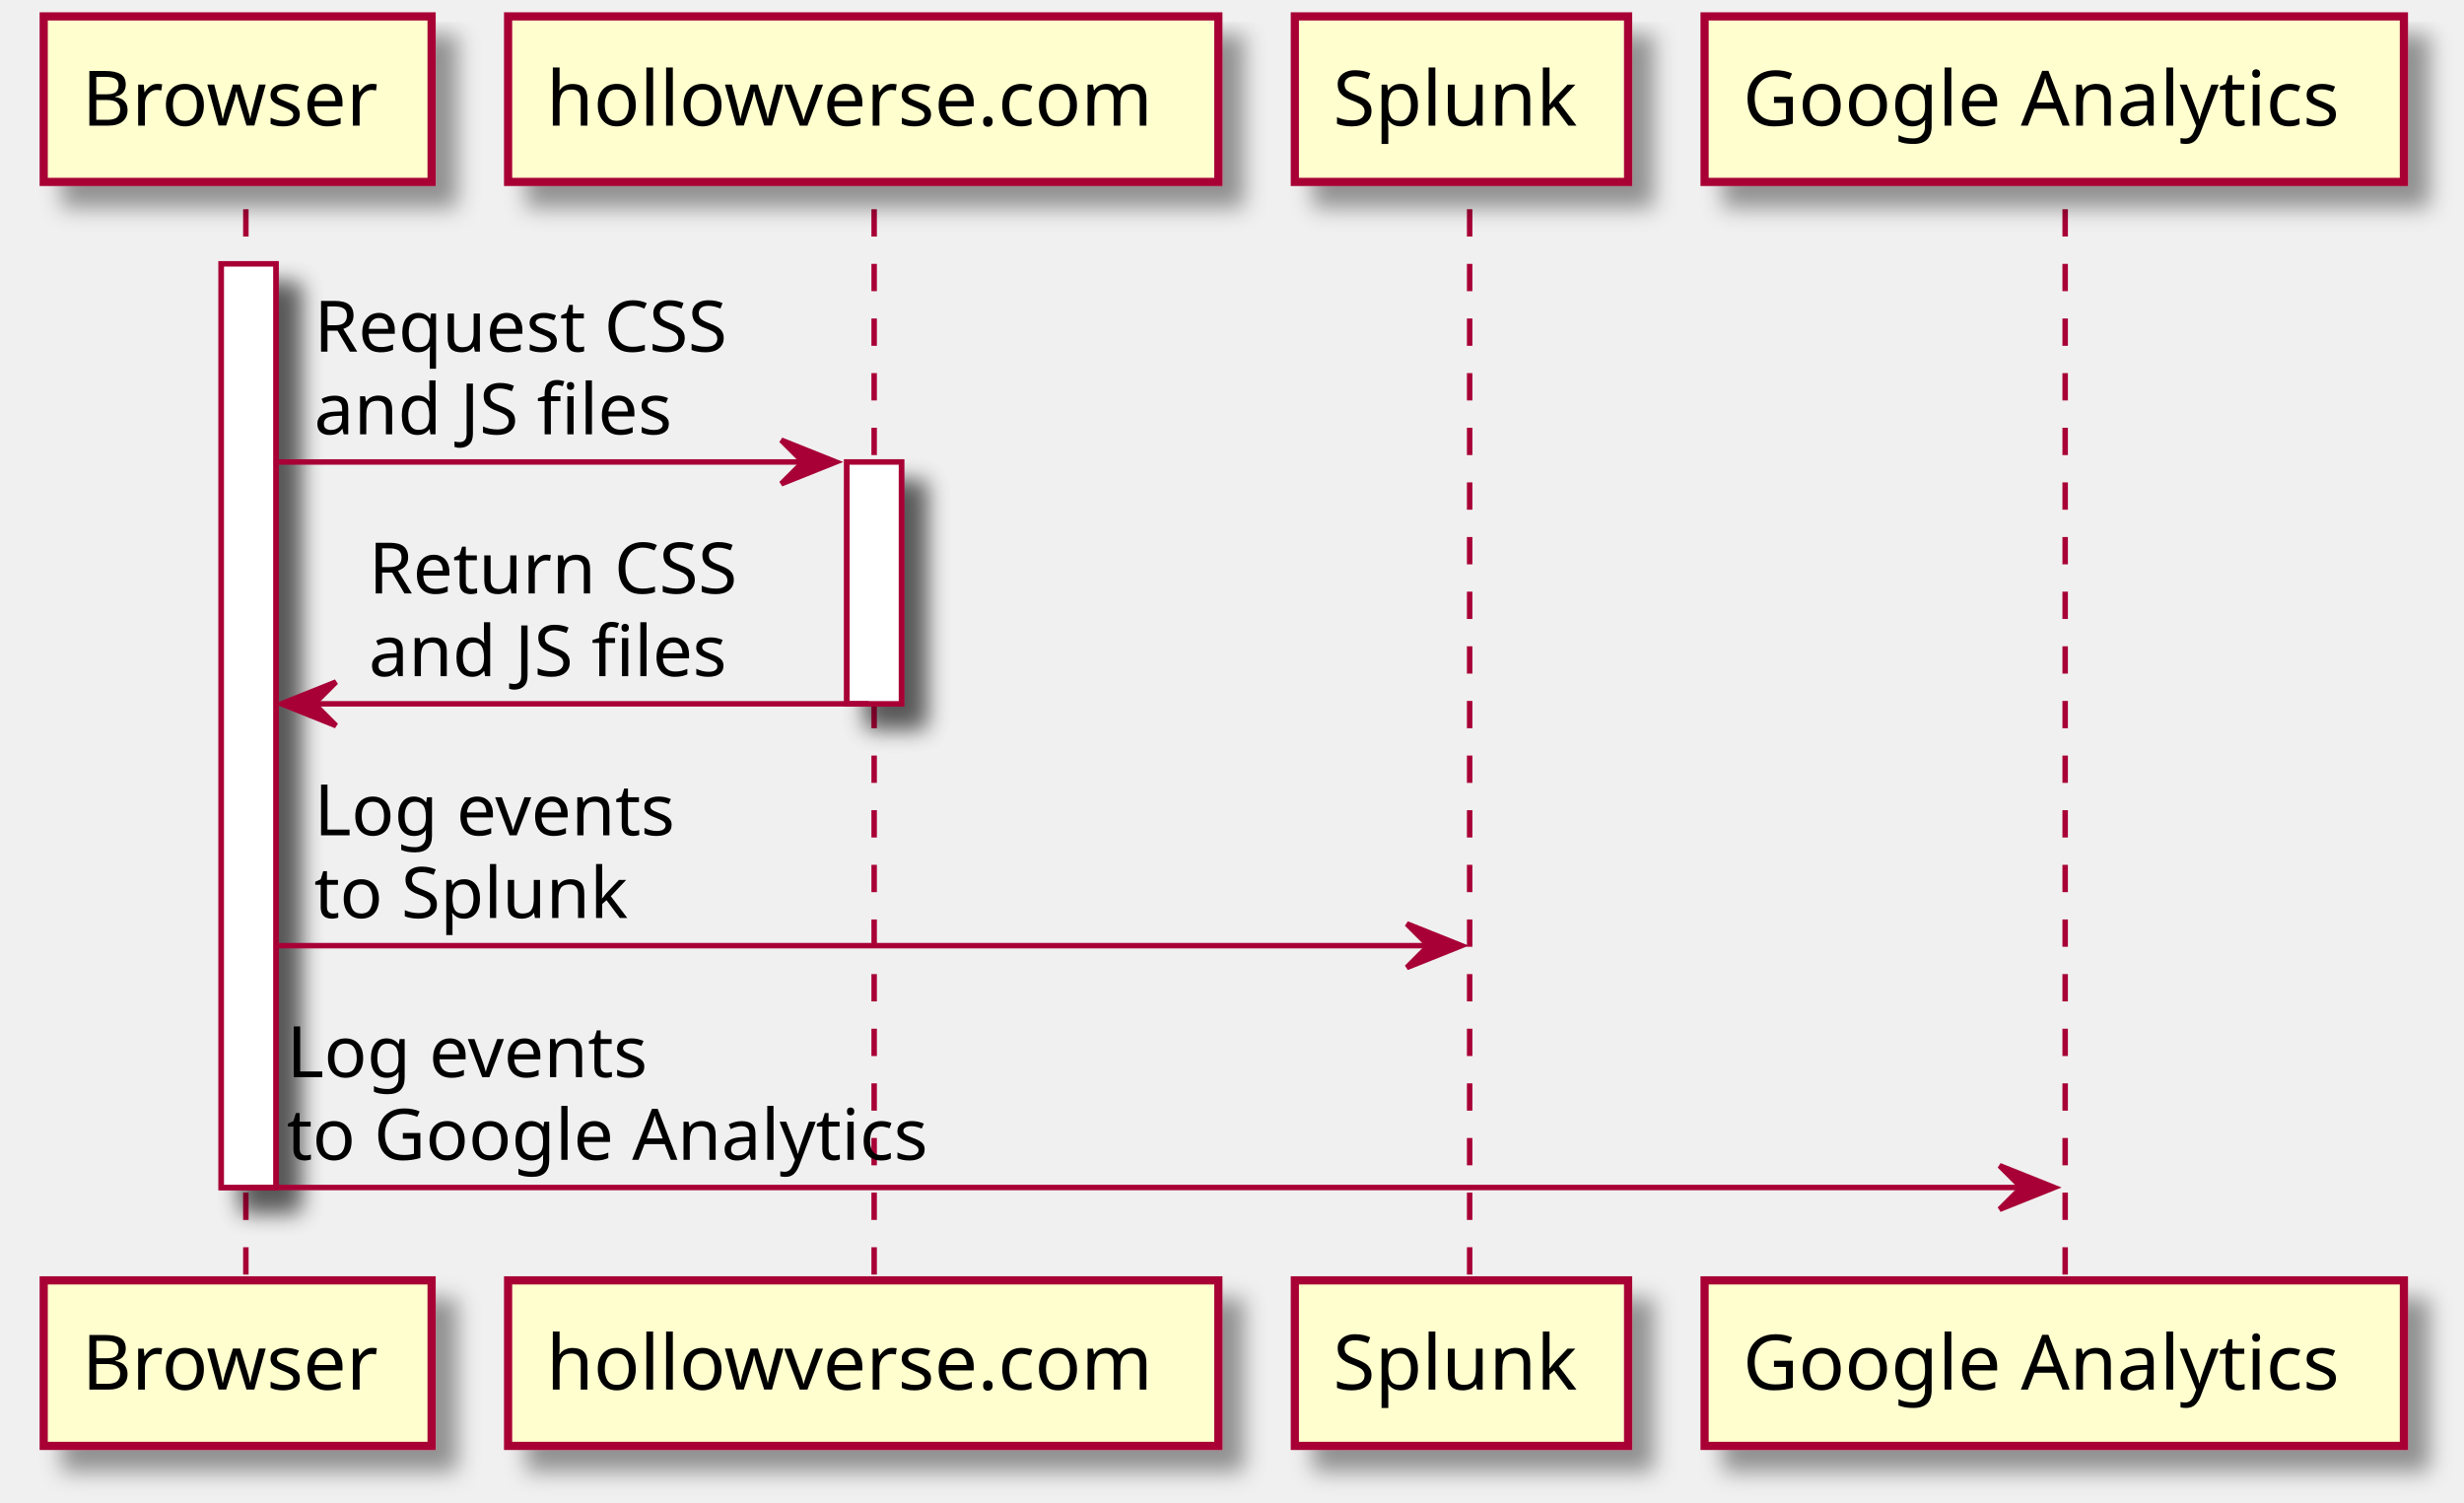
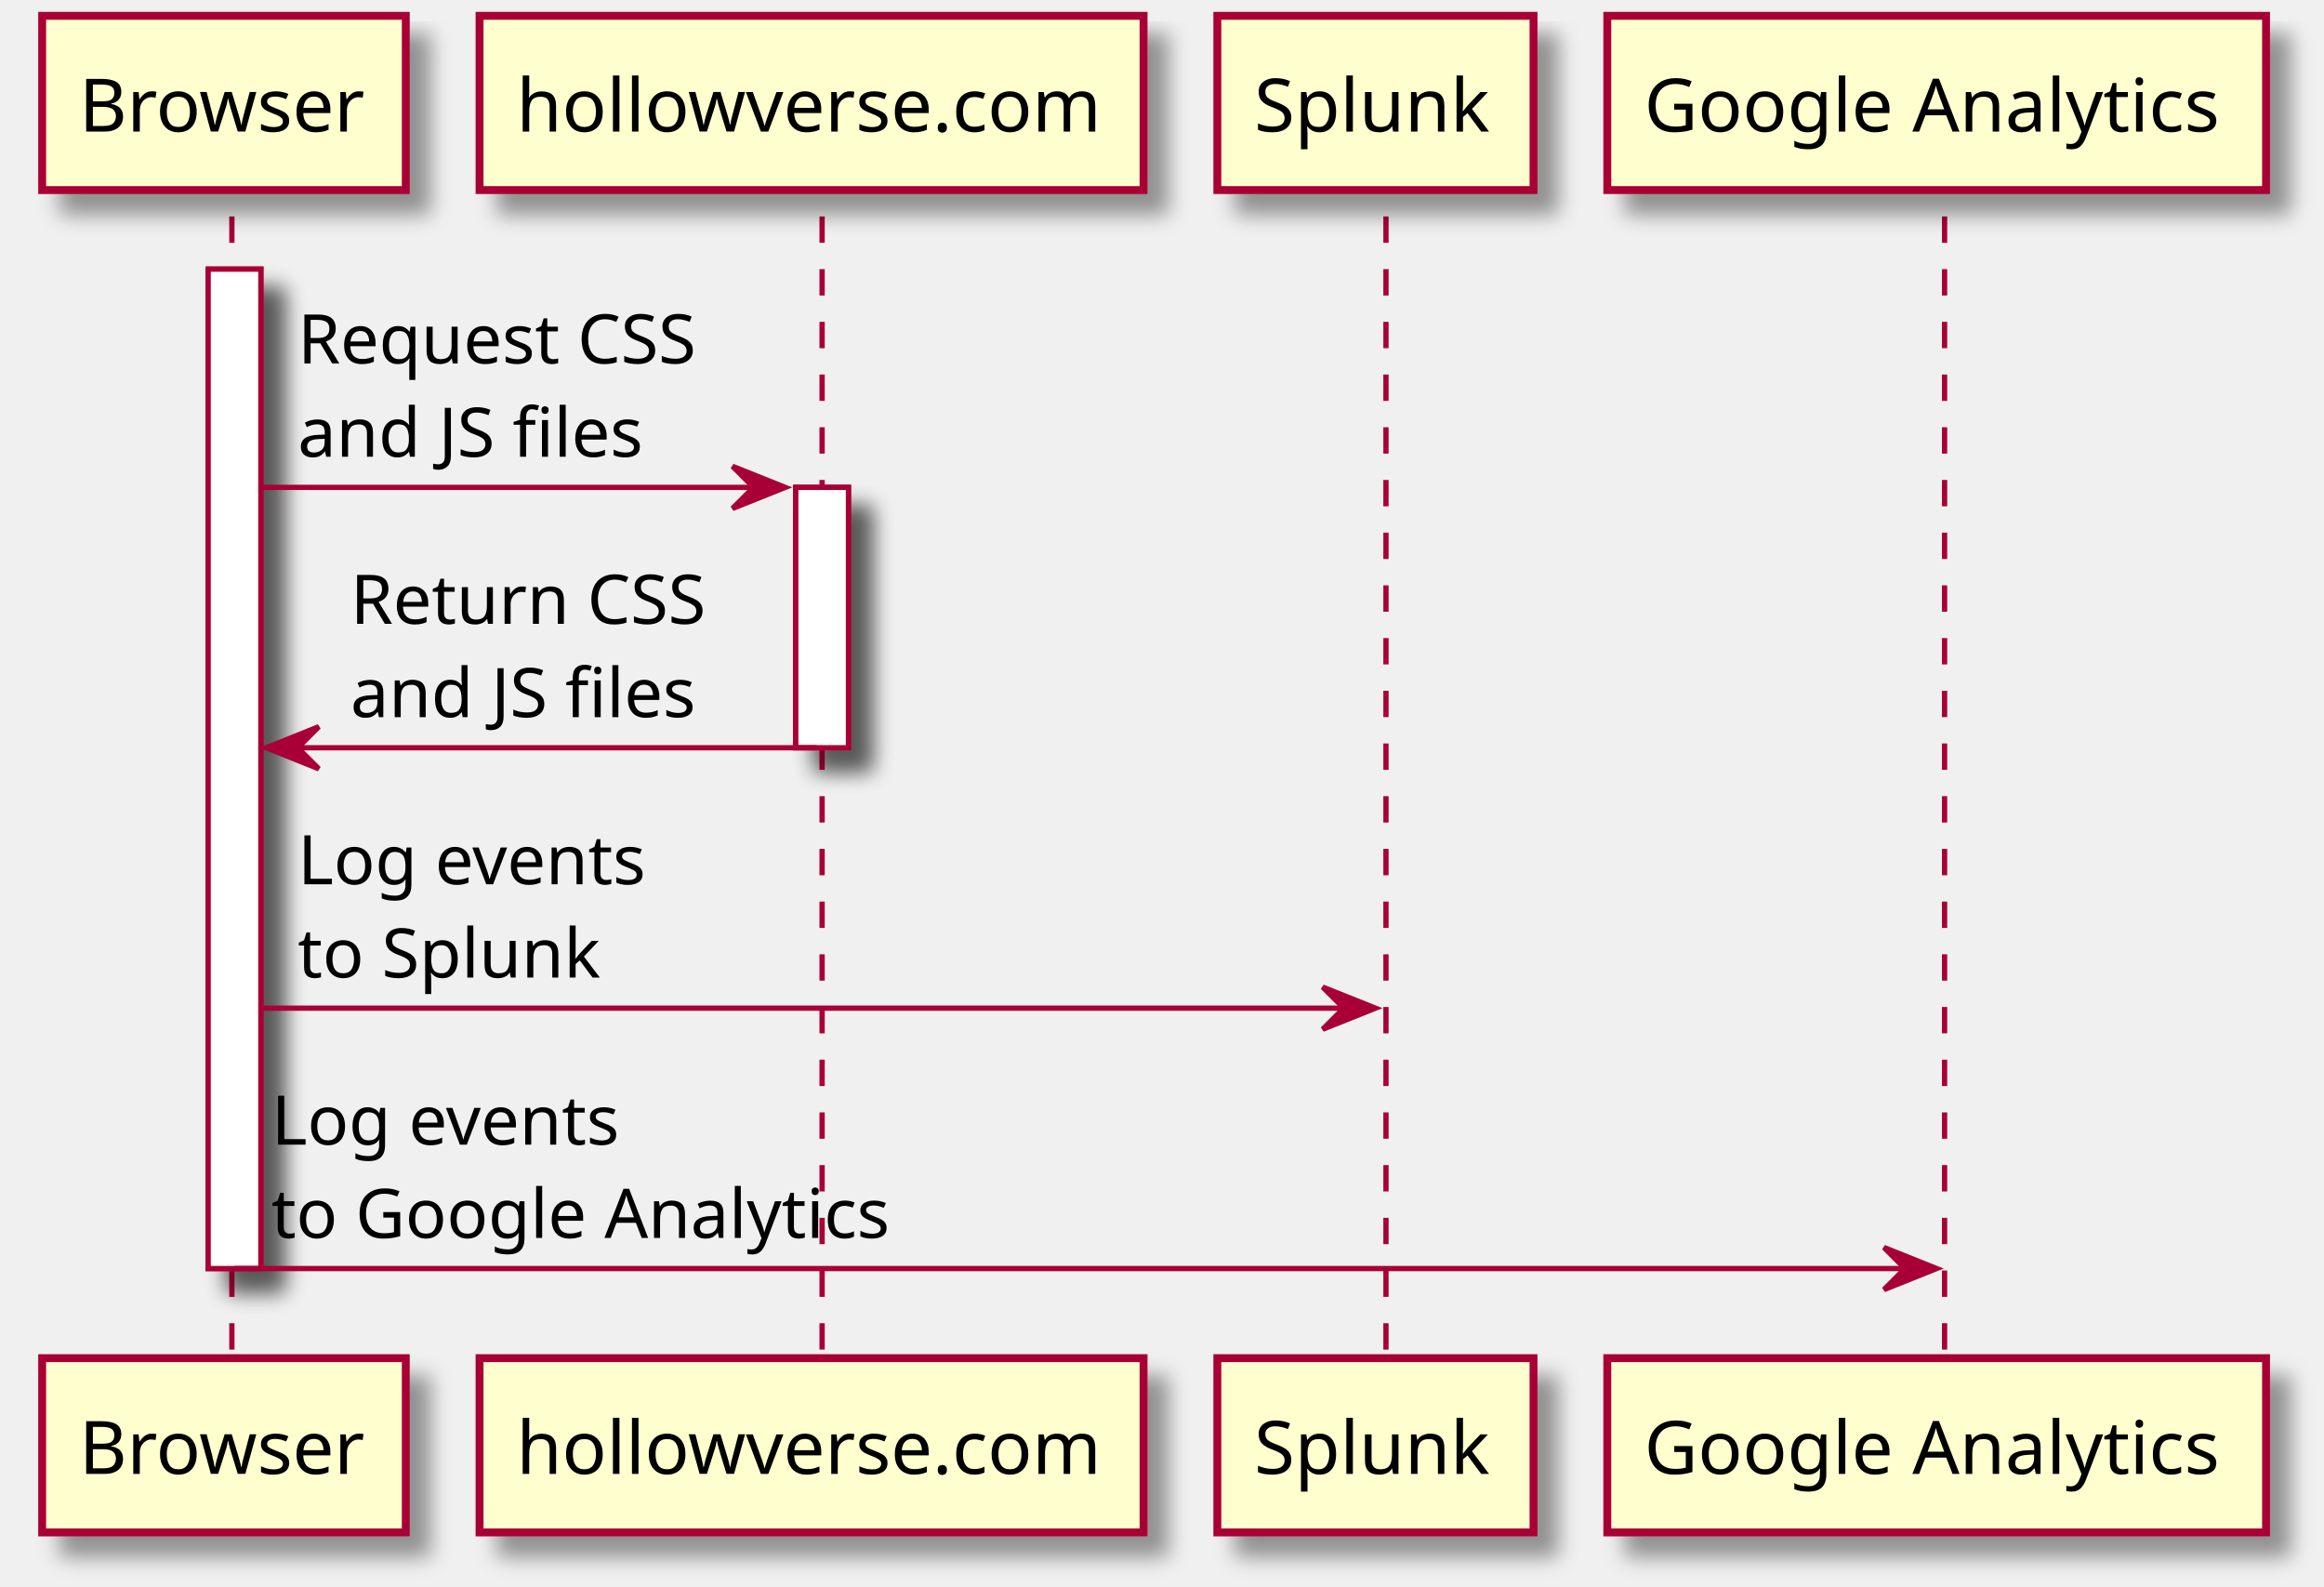
- <svg xmlns="http://www.w3.org/2000/svg" width="451px" height="275px" contentScriptType="application/ecmascript" contentStyleType="text/css" preserveAspectRatio="none" style="width:451px;height:275px" version="1.1" viewBox="0 0 451 275" zoomAndPan="magnify">
+ <svg xmlns="http://www.w3.org/2000/svg" contentScriptType="application/ecmascript" contentStyleType="text/css" height="301px" preserveAspectRatio="none" style="width:441px;height:301px;" version="1.1" viewBox="0 0 441 301" width="441px" zoomAndPan="magnify">
  <defs>
-     <filter id="f1ulz9gsd13n4k" width="300%" height="300%" x="-1" y="-1">
+     <filter height="300%" id="f1ulz9gsd13n4k" width="300%" x="-1" y="-1">
      <feGaussianBlur result="blurOut" stdDeviation="2.0" />
      <feColorMatrix in="blurOut" result="blurOut2" type="matrix" values="0 0 0 0 0 0 0 0 0 0 0 0 0 0 0 0 0 0 .4 0" />
      <feOffset dx="4.0" dy="4.0" in="blurOut2" result="blurOut3" />
      <feBlend in="SourceGraphic" in2="blurOut3" mode="normal" />
    </filter>
  </defs>
  <g>
-     <rect width="10" height="169.062" x="40.5" y="48.297" fill="#FFFFFF" filter="url(#f1ulz9gsd13n4k)" style="stroke:#A80036;stroke-width:1.0" />
-     <rect width="10" height="44.266" x="155" y="84.562" fill="#FFFFFF" filter="url(#f1ulz9gsd13n4k)" style="stroke:#A80036;stroke-width:1.0" />
-     <line x1="45" x2="45" y1="38.297" y2="235.359" style="stroke:#A80036;stroke-width:1.0;stroke-dasharray:5.0,5.0" />
-     <line x1="160" x2="160" y1="38.297" y2="235.359" style="stroke:#A80036;stroke-width:1.0;stroke-dasharray:5.0,5.0" />
-     <line x1="269" x2="269" y1="38.297" y2="235.359" style="stroke:#A80036;stroke-width:1.0;stroke-dasharray:5.0,5.0" />
-     <line x1="378" x2="378" y1="38.297" y2="235.359" style="stroke:#A80036;stroke-width:1.0;stroke-dasharray:5.0,5.0" />
-     <rect width="71" height="30.297" x="8" y="3" fill="#FEFECE" filter="url(#f1ulz9gsd13n4k)" style="stroke:#A80036;stroke-width:1.5" />
-     <text x="15" y="22.995" fill="#000000" font-family="sans-serif" font-size="14" lengthAdjust="spacingAndGlyphs" textLength="57">
-             Browser
-         </text>
-     <rect width="71" height="30.297" x="8" y="234.359" fill="#FEFECE" filter="url(#f1ulz9gsd13n4k)" style="stroke:#A80036;stroke-width:1.5" />
-     <text x="15" y="254.355" fill="#000000" font-family="sans-serif" font-size="14" lengthAdjust="spacingAndGlyphs" textLength="57">
-             Browser
-         </text>
-     <rect width="130" height="30.297" x="93" y="3" fill="#FEFECE" filter="url(#f1ulz9gsd13n4k)" style="stroke:#A80036;stroke-width:1.5" />
-     <text x="100" y="22.995" fill="#000000" font-family="sans-serif" font-size="14" lengthAdjust="spacingAndGlyphs" textLength="116">
-             hollowverse.com
-         </text>
-     <rect width="130" height="30.297" x="93" y="234.359" fill="#FEFECE" filter="url(#f1ulz9gsd13n4k)" style="stroke:#A80036;stroke-width:1.5" />
-     <text x="100" y="254.355" fill="#000000" font-family="sans-serif" font-size="14" lengthAdjust="spacingAndGlyphs" textLength="116">
-             hollowverse.com
-         </text>
-     <rect width="61" height="30.297" x="237" y="3" fill="#FEFECE" filter="url(#f1ulz9gsd13n4k)" style="stroke:#A80036;stroke-width:1.5" />
-     <text x="244" y="22.995" fill="#000000" font-family="sans-serif" font-size="14" lengthAdjust="spacingAndGlyphs" textLength="47">
-             Splunk
-         </text>
-     <rect width="61" height="30.297" x="237" y="234.359" fill="#FEFECE" filter="url(#f1ulz9gsd13n4k)" style="stroke:#A80036;stroke-width:1.5" />
-     <text x="244" y="254.355" fill="#000000" font-family="sans-serif" font-size="14" lengthAdjust="spacingAndGlyphs" textLength="47">
-             Splunk
-         </text>
-     <rect width="128" height="30.297" x="312" y="3" fill="#FEFECE" filter="url(#f1ulz9gsd13n4k)" style="stroke:#A80036;stroke-width:1.5" />
-     <text x="319" y="22.995" fill="#000000" font-family="sans-serif" font-size="14" lengthAdjust="spacingAndGlyphs" textLength="114">
-             Google Analytics
-         </text>
-     <rect width="128" height="30.297" x="312" y="234.359" fill="#FEFECE" filter="url(#f1ulz9gsd13n4k)" style="stroke:#A80036;stroke-width:1.5" />
-     <text x="319" y="254.355" fill="#000000" font-family="sans-serif" font-size="14" lengthAdjust="spacingAndGlyphs" textLength="114">
-             Google Analytics
-         </text>
-     <rect width="10" height="169.062" x="40.5" y="48.297" fill="#FFFFFF" filter="url(#f1ulz9gsd13n4k)" style="stroke:#A80036;stroke-width:1.0" />
-     <rect width="10" height="44.266" x="155" y="84.562" fill="#FFFFFF" filter="url(#f1ulz9gsd13n4k)" style="stroke:#A80036;stroke-width:1.0" />
-     <polygon fill="#A80036" points="143,80.562,153,84.562,143,88.562,147,84.562" style="stroke:#A80036;stroke-width:1.0" />
-     <line x1="50.5" x2="149" y1="84.562" y2="84.562" style="stroke:#A80036;stroke-width:1.0" />
-     <text x="57.5" y="64.364" fill="#000000" font-family="sans-serif" font-size="13" lengthAdjust="spacingAndGlyphs" textLength="83">
-             Request CSS
-         </text>
-     <text x="57.5" y="79.497" fill="#000000" font-family="sans-serif" font-size="13" lengthAdjust="spacingAndGlyphs" textLength="69">
-             and JS files
-         </text>
-     <polygon fill="#A80036" points="61.5,124.828,51.5,128.828,61.5,132.828,57.5,128.828" style="stroke:#A80036;stroke-width:1.0" />
-     <line x1="55.5" x2="159" y1="128.828" y2="128.828" style="stroke:#A80036;stroke-width:1.0" />
-     <text x="67.5" y="108.629" fill="#000000" font-family="sans-serif" font-size="13" lengthAdjust="spacingAndGlyphs" textLength="73">
-             Return CSS
-         </text>
-     <text x="67.5" y="123.762" fill="#000000" font-family="sans-serif" font-size="13" lengthAdjust="spacingAndGlyphs" textLength="69">
-             and JS files
-         </text>
-     <polygon fill="#A80036" points="257.5,169.094,267.5,173.094,257.5,177.094,261.5,173.094" style="stroke:#A80036;stroke-width:1.0" />
-     <line x1="50.5" x2="263.5" y1="173.094" y2="173.094" style="stroke:#A80036;stroke-width:1.0" />
-     <text x="57.5" y="152.895" fill="#000000" font-family="sans-serif" font-size="13" lengthAdjust="spacingAndGlyphs" textLength="70">
-             Log events
-         </text>
-     <text x="57.5" y="168.028" fill="#000000" font-family="sans-serif" font-size="13" lengthAdjust="spacingAndGlyphs" textLength="60">
-             to Splunk
-         </text>
-     <polygon fill="#A80036" points="366,213.359,376,217.359,366,221.359,370,217.359" style="stroke:#A80036;stroke-width:1.0" />
-     <line x1="45.5" x2="372" y1="217.359" y2="217.359" style="stroke:#A80036;stroke-width:1.0" />
-     <text x="52.5" y="197.161" fill="#000000" font-family="sans-serif" font-size="13" lengthAdjust="spacingAndGlyphs" textLength="70">
-             Log events
-         </text>
-     <text x="52.5" y="212.293" fill="#000000" font-family="sans-serif" font-size="13" lengthAdjust="spacingAndGlyphs" textLength="123">
-             to Google Analytics
-         </text>
+     <rect fill="#FFFFFF" filter="url(#f1ulz9gsd13n4k)" height="189.629" style="stroke: #A80036; stroke-width: 1.0;" width="10" x="39.5" y="51.065" />
+     <rect fill="#FFFFFF" filter="url(#f1ulz9gsd13n4k)" height="49.407" style="stroke: #A80036; stroke-width: 1.0;" width="10" x="151" y="92.473" />
+     <line style="stroke: #A80036; stroke-width: 1.0; stroke-dasharray: 5.0,5.0;" x1="44" x2="44" y1="41.065" y2="258.694" />
+     <line style="stroke: #A80036; stroke-width: 1.0; stroke-dasharray: 5.0,5.0;" x1="156" x2="156" y1="41.065" y2="258.694" />
+     <line style="stroke: #A80036; stroke-width: 1.0; stroke-dasharray: 5.0,5.0;" x1="263" x2="263" y1="41.065" y2="258.694" />
+     <line style="stroke: #A80036; stroke-width: 1.0; stroke-dasharray: 5.0,5.0;" x1="369" x2="369" y1="41.065" y2="258.694" />
+     <rect fill="#FEFECE" filter="url(#f1ulz9gsd13n4k)" height="33.065" style="stroke: #A80036; stroke-width: 1.5;" width="69" x="8" y="3" />
+     <text fill="#000000" font-family="sans-serif" font-size="14" lengthAdjust="spacingAndGlyphs" textLength="55" x="15" y="24.964">Browser</text>
+     <rect fill="#FEFECE" filter="url(#f1ulz9gsd13n4k)" height="33.065" style="stroke: #A80036; stroke-width: 1.5;" width="69" x="8" y="257.694" />
+     <text fill="#000000" font-family="sans-serif" font-size="14" lengthAdjust="spacingAndGlyphs" textLength="55" x="15" y="279.658">Browser</text>
+     <rect fill="#FEFECE" filter="url(#f1ulz9gsd13n4k)" height="33.065" style="stroke: #A80036; stroke-width: 1.5;" width="126" x="91" y="3" />
+     <text fill="#000000" font-family="sans-serif" font-size="14" lengthAdjust="spacingAndGlyphs" textLength="112" x="98" y="24.964">hollowverse.com</text>
+     <rect fill="#FEFECE" filter="url(#f1ulz9gsd13n4k)" height="33.065" style="stroke: #A80036; stroke-width: 1.5;" width="126" x="91" y="257.694" />
+     <text fill="#000000" font-family="sans-serif" font-size="14" lengthAdjust="spacingAndGlyphs" textLength="112" x="98" y="279.658">hollowverse.com</text>
+     <rect fill="#FEFECE" filter="url(#f1ulz9gsd13n4k)" height="33.065" style="stroke: #A80036; stroke-width: 1.5;" width="60" x="231" y="3" />
+     <text fill="#000000" font-family="sans-serif" font-size="14" lengthAdjust="spacingAndGlyphs" textLength="46" x="238" y="24.964">Splunk</text>
+     <rect fill="#FEFECE" filter="url(#f1ulz9gsd13n4k)" height="33.065" style="stroke: #A80036; stroke-width: 1.5;" width="60" x="231" y="257.694" />
+     <text fill="#000000" font-family="sans-serif" font-size="14" lengthAdjust="spacingAndGlyphs" textLength="46" x="238" y="279.658">Splunk</text>
+     <rect fill="#FEFECE" filter="url(#f1ulz9gsd13n4k)" height="33.065" style="stroke: #A80036; stroke-width: 1.5;" width="125" x="305" y="3" />
+     <text fill="#000000" font-family="sans-serif" font-size="14" lengthAdjust="spacingAndGlyphs" textLength="111" x="312" y="24.964">Google Analytics</text>
+     <rect fill="#FEFECE" filter="url(#f1ulz9gsd13n4k)" height="33.065" style="stroke: #A80036; stroke-width: 1.5;" width="125" x="305" y="257.694" />
+     <text fill="#000000" font-family="sans-serif" font-size="14" lengthAdjust="spacingAndGlyphs" textLength="111" x="312" y="279.658">Google Analytics</text>
+     <rect fill="#FFFFFF" filter="url(#f1ulz9gsd13n4k)" height="189.629" style="stroke: #A80036; stroke-width: 1.0;" width="10" x="39.5" y="51.065" />
+     <rect fill="#FFFFFF" filter="url(#f1ulz9gsd13n4k)" height="49.407" style="stroke: #A80036; stroke-width: 1.0;" width="10" x="151" y="92.473" />
+     <polygon fill="#A80036" points="139,88.473,149,92.473,139,96.473,143,92.473" style="stroke: #A80036; stroke-width: 1.0;" />
+     <line style="stroke: #A80036; stroke-width: 1.0;" x1="49.5" x2="145" y1="92.473" y2="92.473" />
+     <text fill="#000000" font-family="sans-serif" font-size="13" lengthAdjust="spacingAndGlyphs" textLength="74" x="56.5" y="68.96">Request CSS</text>
+     <text fill="#000000" font-family="sans-serif" font-size="13" lengthAdjust="spacingAndGlyphs" textLength="63" x="56.5" y="86.664">and JS files</text>
+     <polygon fill="#A80036" points="60.5,137.88,50.5,141.88,60.5,145.88,56.5,141.88" style="stroke: #A80036; stroke-width: 1.0;" />
+     <line style="stroke: #A80036; stroke-width: 1.0;" x1="54.5" x2="155" y1="141.88" y2="141.88" />
+     <text fill="#000000" font-family="sans-serif" font-size="13" lengthAdjust="spacingAndGlyphs" textLength="66" x="66.5" y="118.368">Return CSS</text>
+     <text fill="#000000" font-family="sans-serif" font-size="13" lengthAdjust="spacingAndGlyphs" textLength="63" x="66.5" y="136.071">and JS files</text>
+     <polygon fill="#A80036" points="251,187.287,261,191.287,251,195.287,255,191.287" style="stroke: #A80036; stroke-width: 1.0;" />
+     <line style="stroke: #A80036; stroke-width: 1.0;" x1="49.5" x2="257" y1="191.287" y2="191.287" />
+     <text fill="#000000" font-family="sans-serif" font-size="13" lengthAdjust="spacingAndGlyphs" textLength="66" x="56.5" y="167.775">Log events</text>
+     <text fill="#000000" font-family="sans-serif" font-size="13" lengthAdjust="spacingAndGlyphs" textLength="57" x="56.5" y="185.478">to Splunk</text>
+     <polygon fill="#A80036" points="357.5,236.694,367.5,240.694,357.5,244.694,361.5,240.694" style="stroke: #A80036; stroke-width: 1.0;" />
+     <line style="stroke: #A80036; stroke-width: 1.0;" x1="44.5" x2="363.5" y1="240.694" y2="240.694" />
+     <text fill="#000000" font-family="sans-serif" font-size="13" lengthAdjust="spacingAndGlyphs" textLength="66" x="51.5" y="217.182">Log events</text>
+     <text fill="#000000" font-family="sans-serif" font-size="13" lengthAdjust="spacingAndGlyphs" textLength="115" x="51.5" y="234.886">to Google Analytics</text>
  </g>
</svg>
